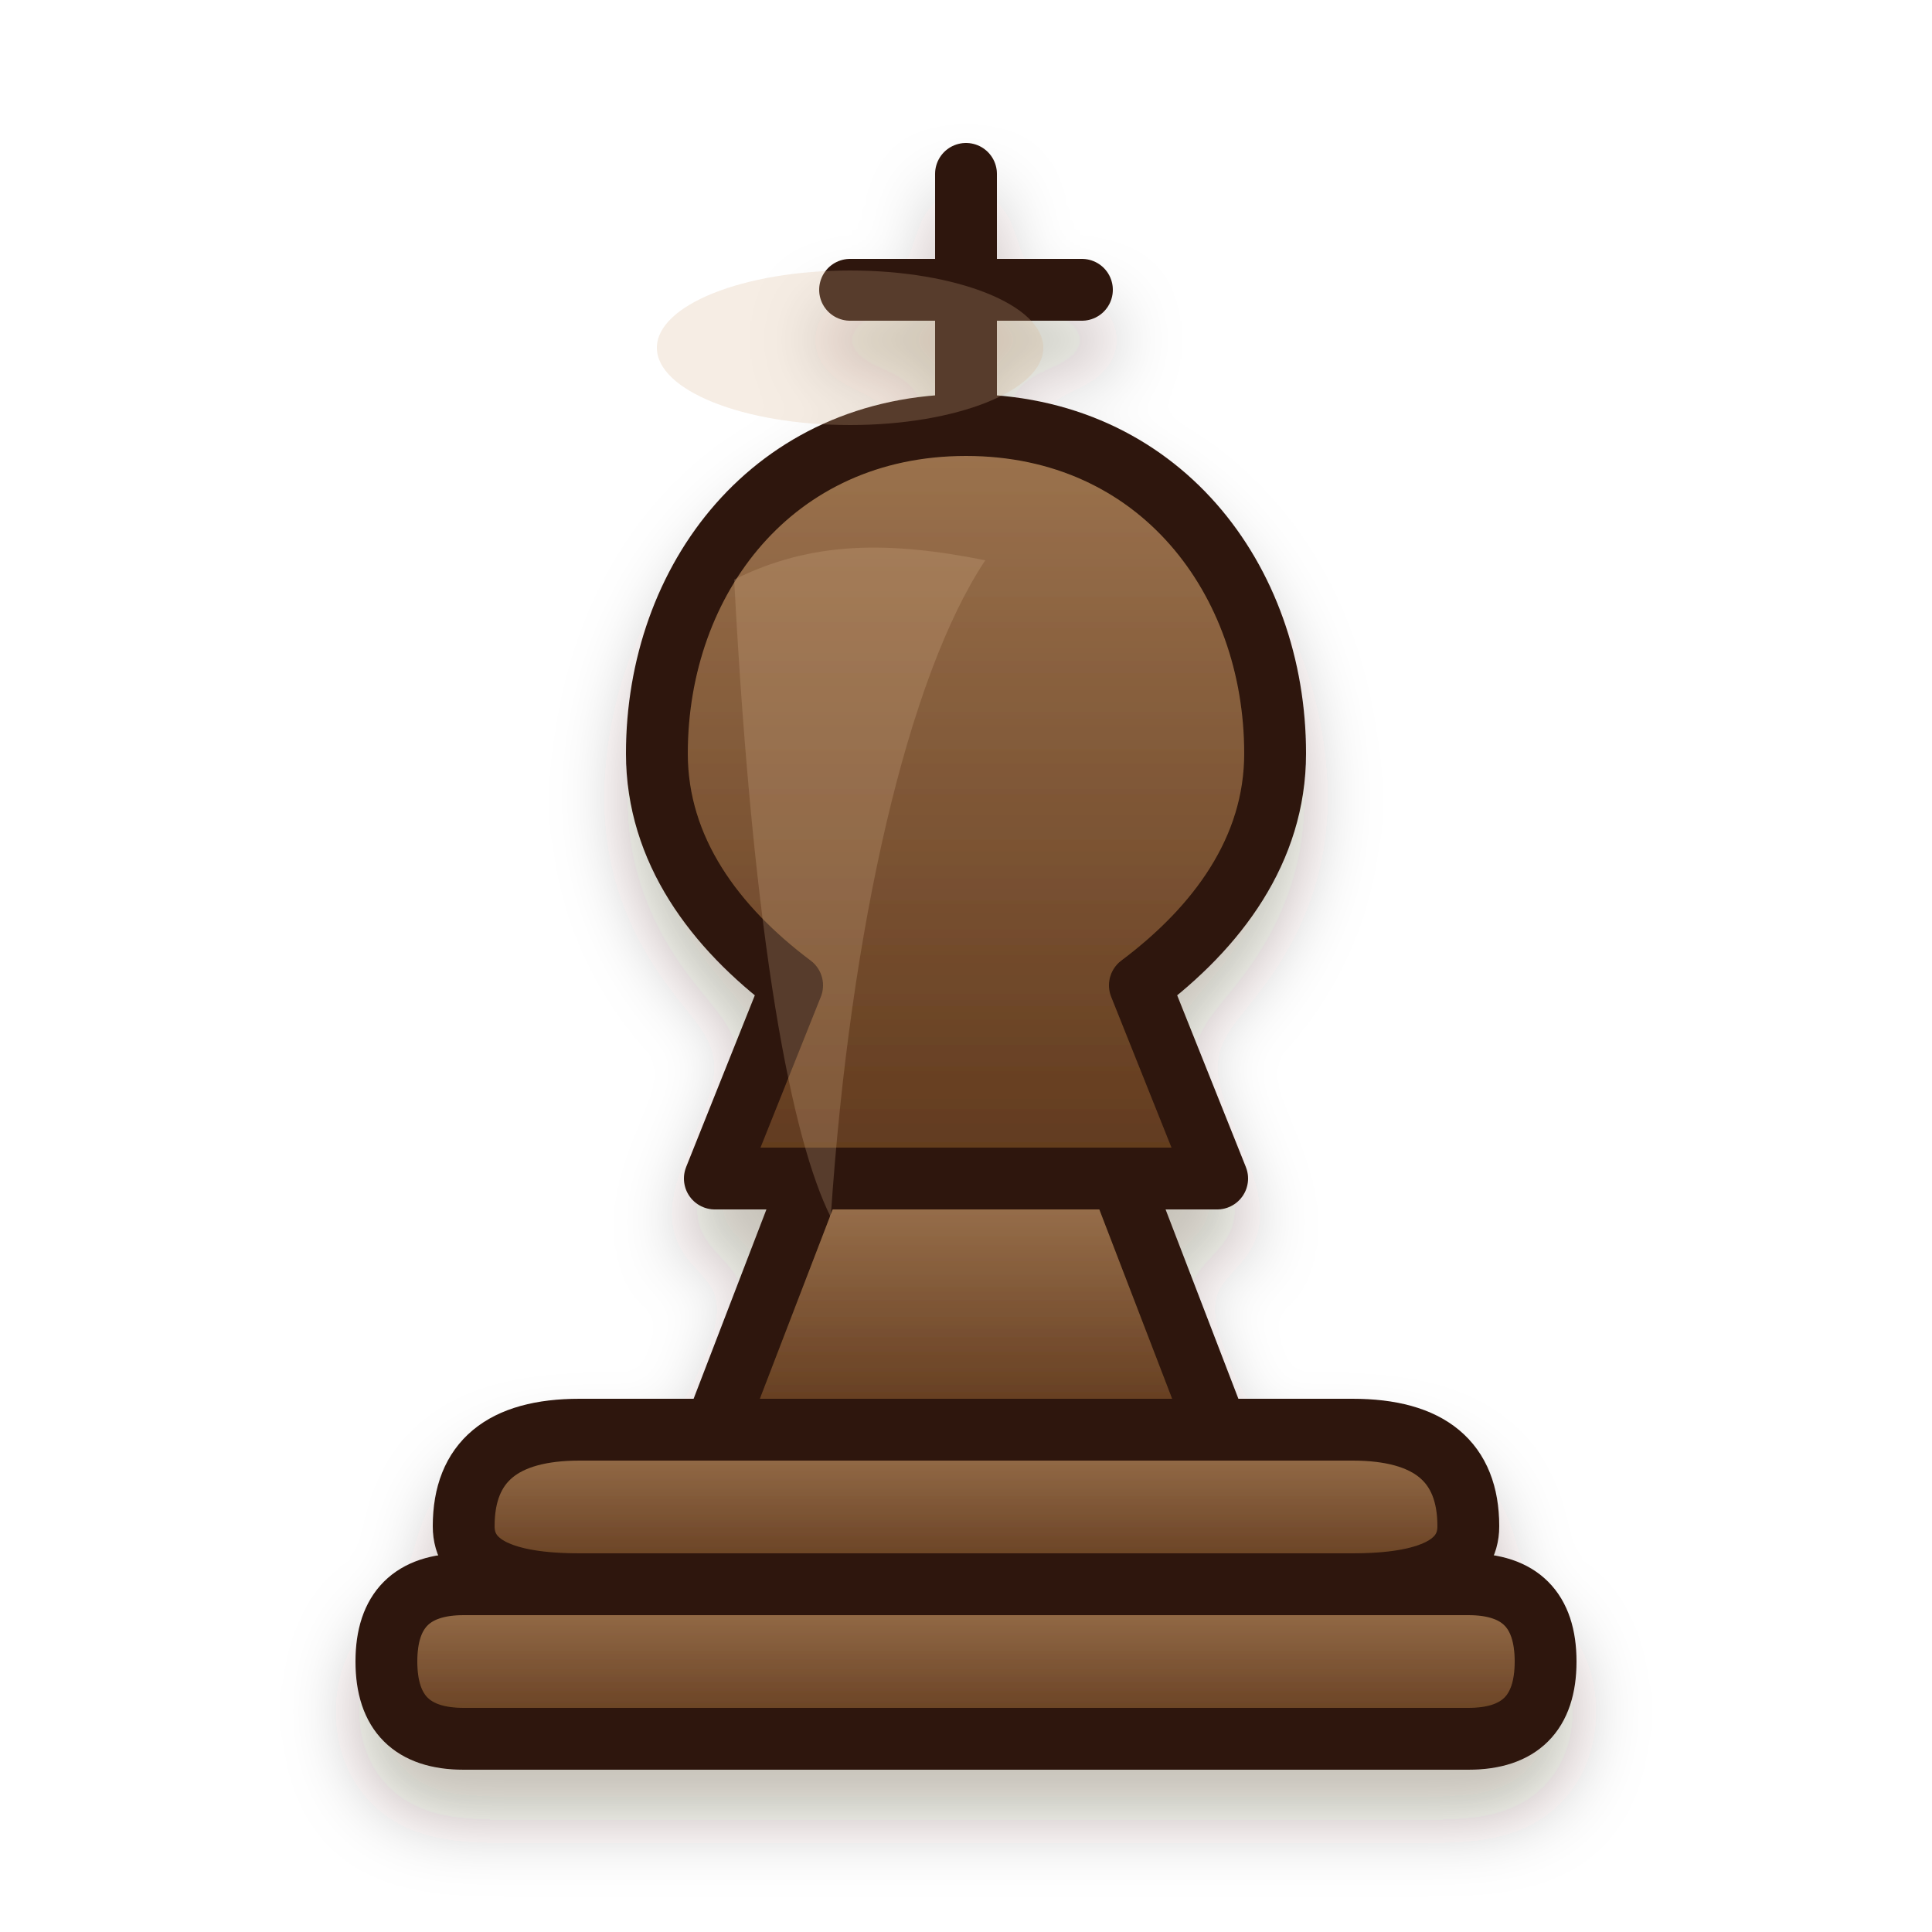
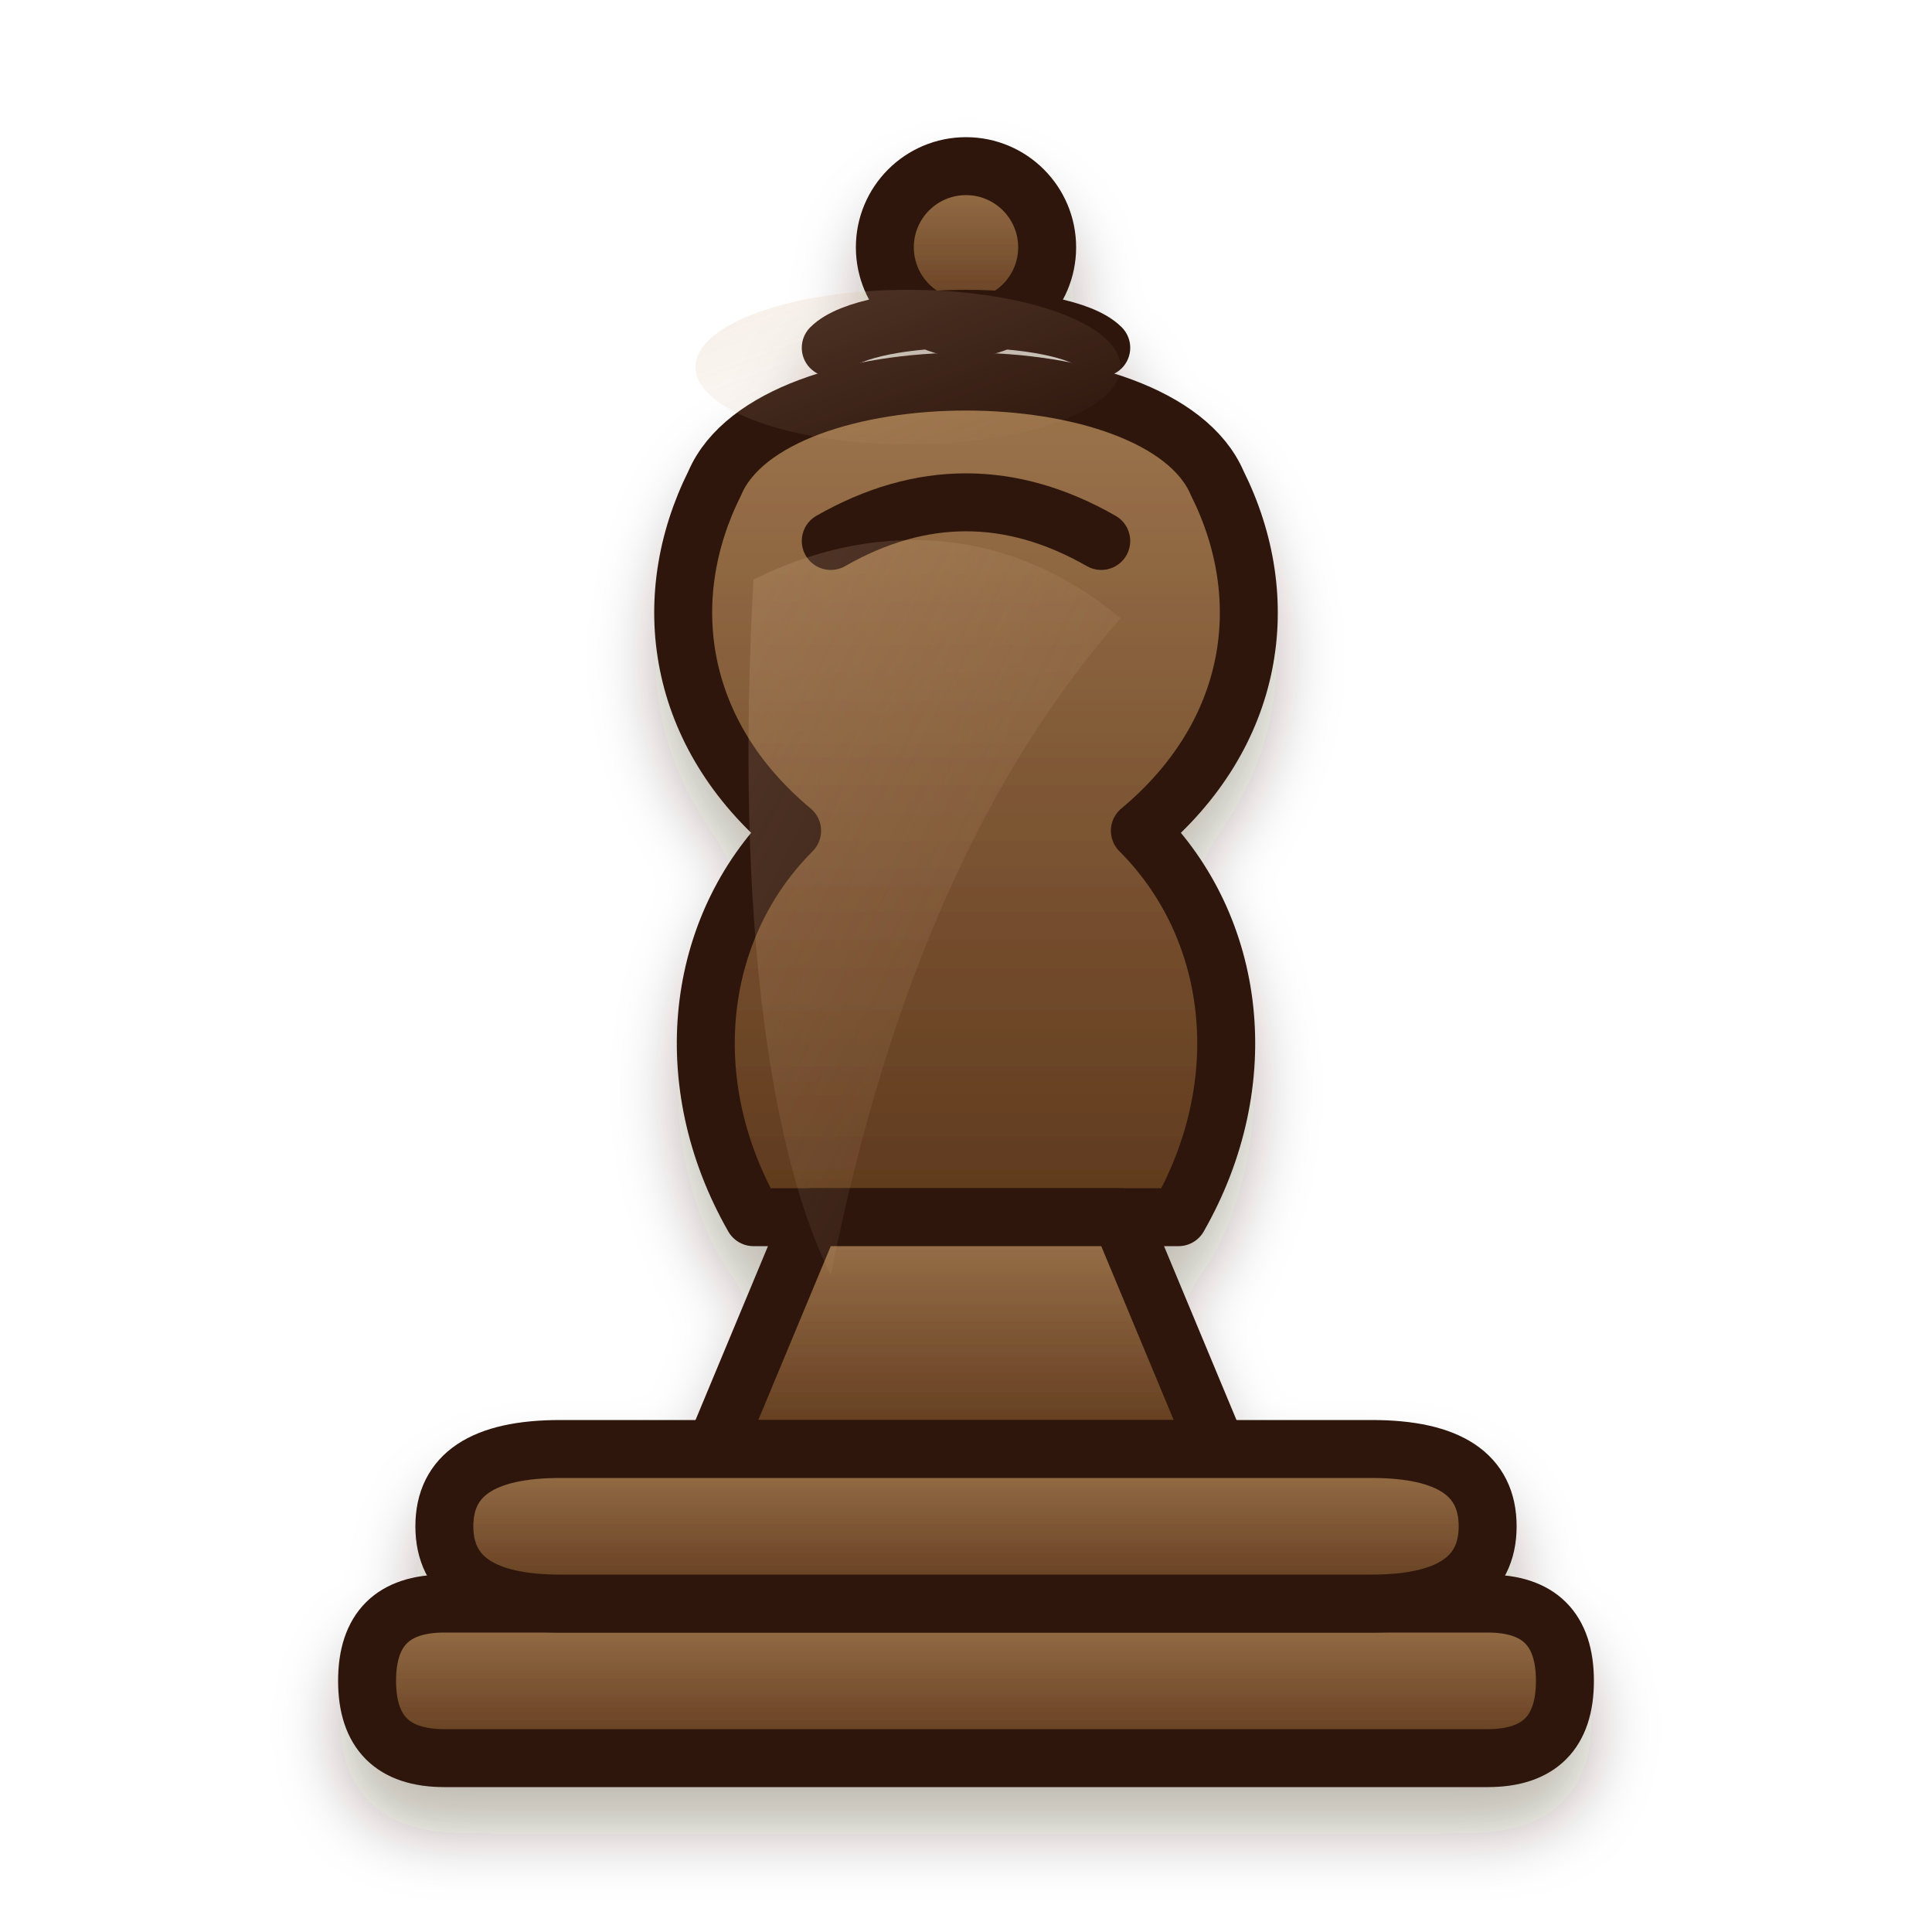
- <svg xmlns="http://www.w3.org/2000/svg" viewBox="0 0 100 100" role="img" aria-label="k">
+ <svg xmlns="http://www.w3.org/2000/svg" viewBox="0 0 100 100" aria-label="bk">
  <defs>
    <linearGradient id="g" x1="0" y1="0" x2="0" y2="1">
-       <stop offset="0%" stop-color="#9d744f" />
-       <stop offset="100%" stop-color="#60391d" />
+       <stop offset="0%" stop-color="#9c744c" />
+       <stop offset="100%" stop-color="#5f391d" />
    </linearGradient>
-     <filter id="shadow" x="-20%" y="-20%" width="140%" height="160%">
-       <feDropShadow dx="0" dy="2.6" stdDeviation="1.8" flood-color="rgba(45,23,11,.28)" />
+     <linearGradient id="g2" x1="0" y1="0" x2="1" y2="1">
+       <stop offset="0%" stop-color="#d8b28e" stop-opacity=".92" />
+       <stop offset="100%" stop-color="#d8b28e" stop-opacity="0" />
+     </linearGradient>
+     <filter id="s" x="-20%" y="-20%" width="140%" height="160%">
+       <feDropShadow dx="0" dy="2.4" stdDeviation="1.6" flood-color="rgba(45,22,11,.30)" />
    </filter>
  </defs>
-   <g filter="url(#shadow)" fill="url(#g)" stroke="#2d170b" stroke-width="3.2" stroke-linecap="round" stroke-linejoin="round">
-     <path d="M50 9 V22" fill="none" />
-     <path d="M44 15 H56" fill="none" />
-     <path d="M50 22 C60 22 66 30 66 39 C66 44 63 48 59 51 L63 61 H37 L41 51 C37 48 34 44 34 39 C34 30 40 22 50 22 Z" />
-     <path d="M42 61 H58 L63 74 H37 Z" />
-     <path d="M24 82 H76 Q80 82 80 86 Q80 90 76 90 H24 Q20 90 20 86 Q20 82 24 82 Z" />
-     <path d="M30 74 H70 Q76 74 76 79 Q76 82 70 82 H30 Q24 82 24 79 Q24 74 30 74 Z" />
+   <g filter="url(#s)" fill="url(#g)" stroke="#2e180b" stroke-width="3" stroke-linecap="round" stroke-linejoin="round">
+     <circle cx="50" cy="12.8" r="4.2" />
+     <path d="M43 18 C45 16,55 16,57 18" fill="none" />
+     <path d="M37 25 C40 18,60 18,63 25 C66 31,65 38,59 43 C64 48,65 56,61 63 H39 C35 56 36 48 41 43 C35 38 34 31 37 25 Z" />
+     <path d="M43 28 Q50 24 57 28" fill="none" />
+     <path d="M42 63 H58 L63 75 H37 Z" />
+     <path d="M23 83 H77 Q81 83 81 87 Q81 91 77 91 H23 Q19 91 19 87 Q19 83 23 83 Z" />
+     <path d="M29 75 H71 Q77 75 77 79 Q77 83 71 83 H29 Q23 83 23 79 Q23 75 29 75 Z" />
  </g>
-   <g opacity="0.24" fill="#d9b38d">
-     <ellipse cx="44" cy="18" rx="10" ry="4" />
-     <path d="M38 30 C42 28,46 28,51 29 C47 35,44 48,43 63 C41 59,39 49,38 30 Z" />
+   <g opacity=".23" fill="url(#g2)">
+     <ellipse cx="47" cy="19" rx="11" ry="4" />
+     <path d="M39 30 C45 27,52 27,58 32 C51 40,46 51,43 66 C40 60,38 48,39 30Z" />
  </g>
</svg>
